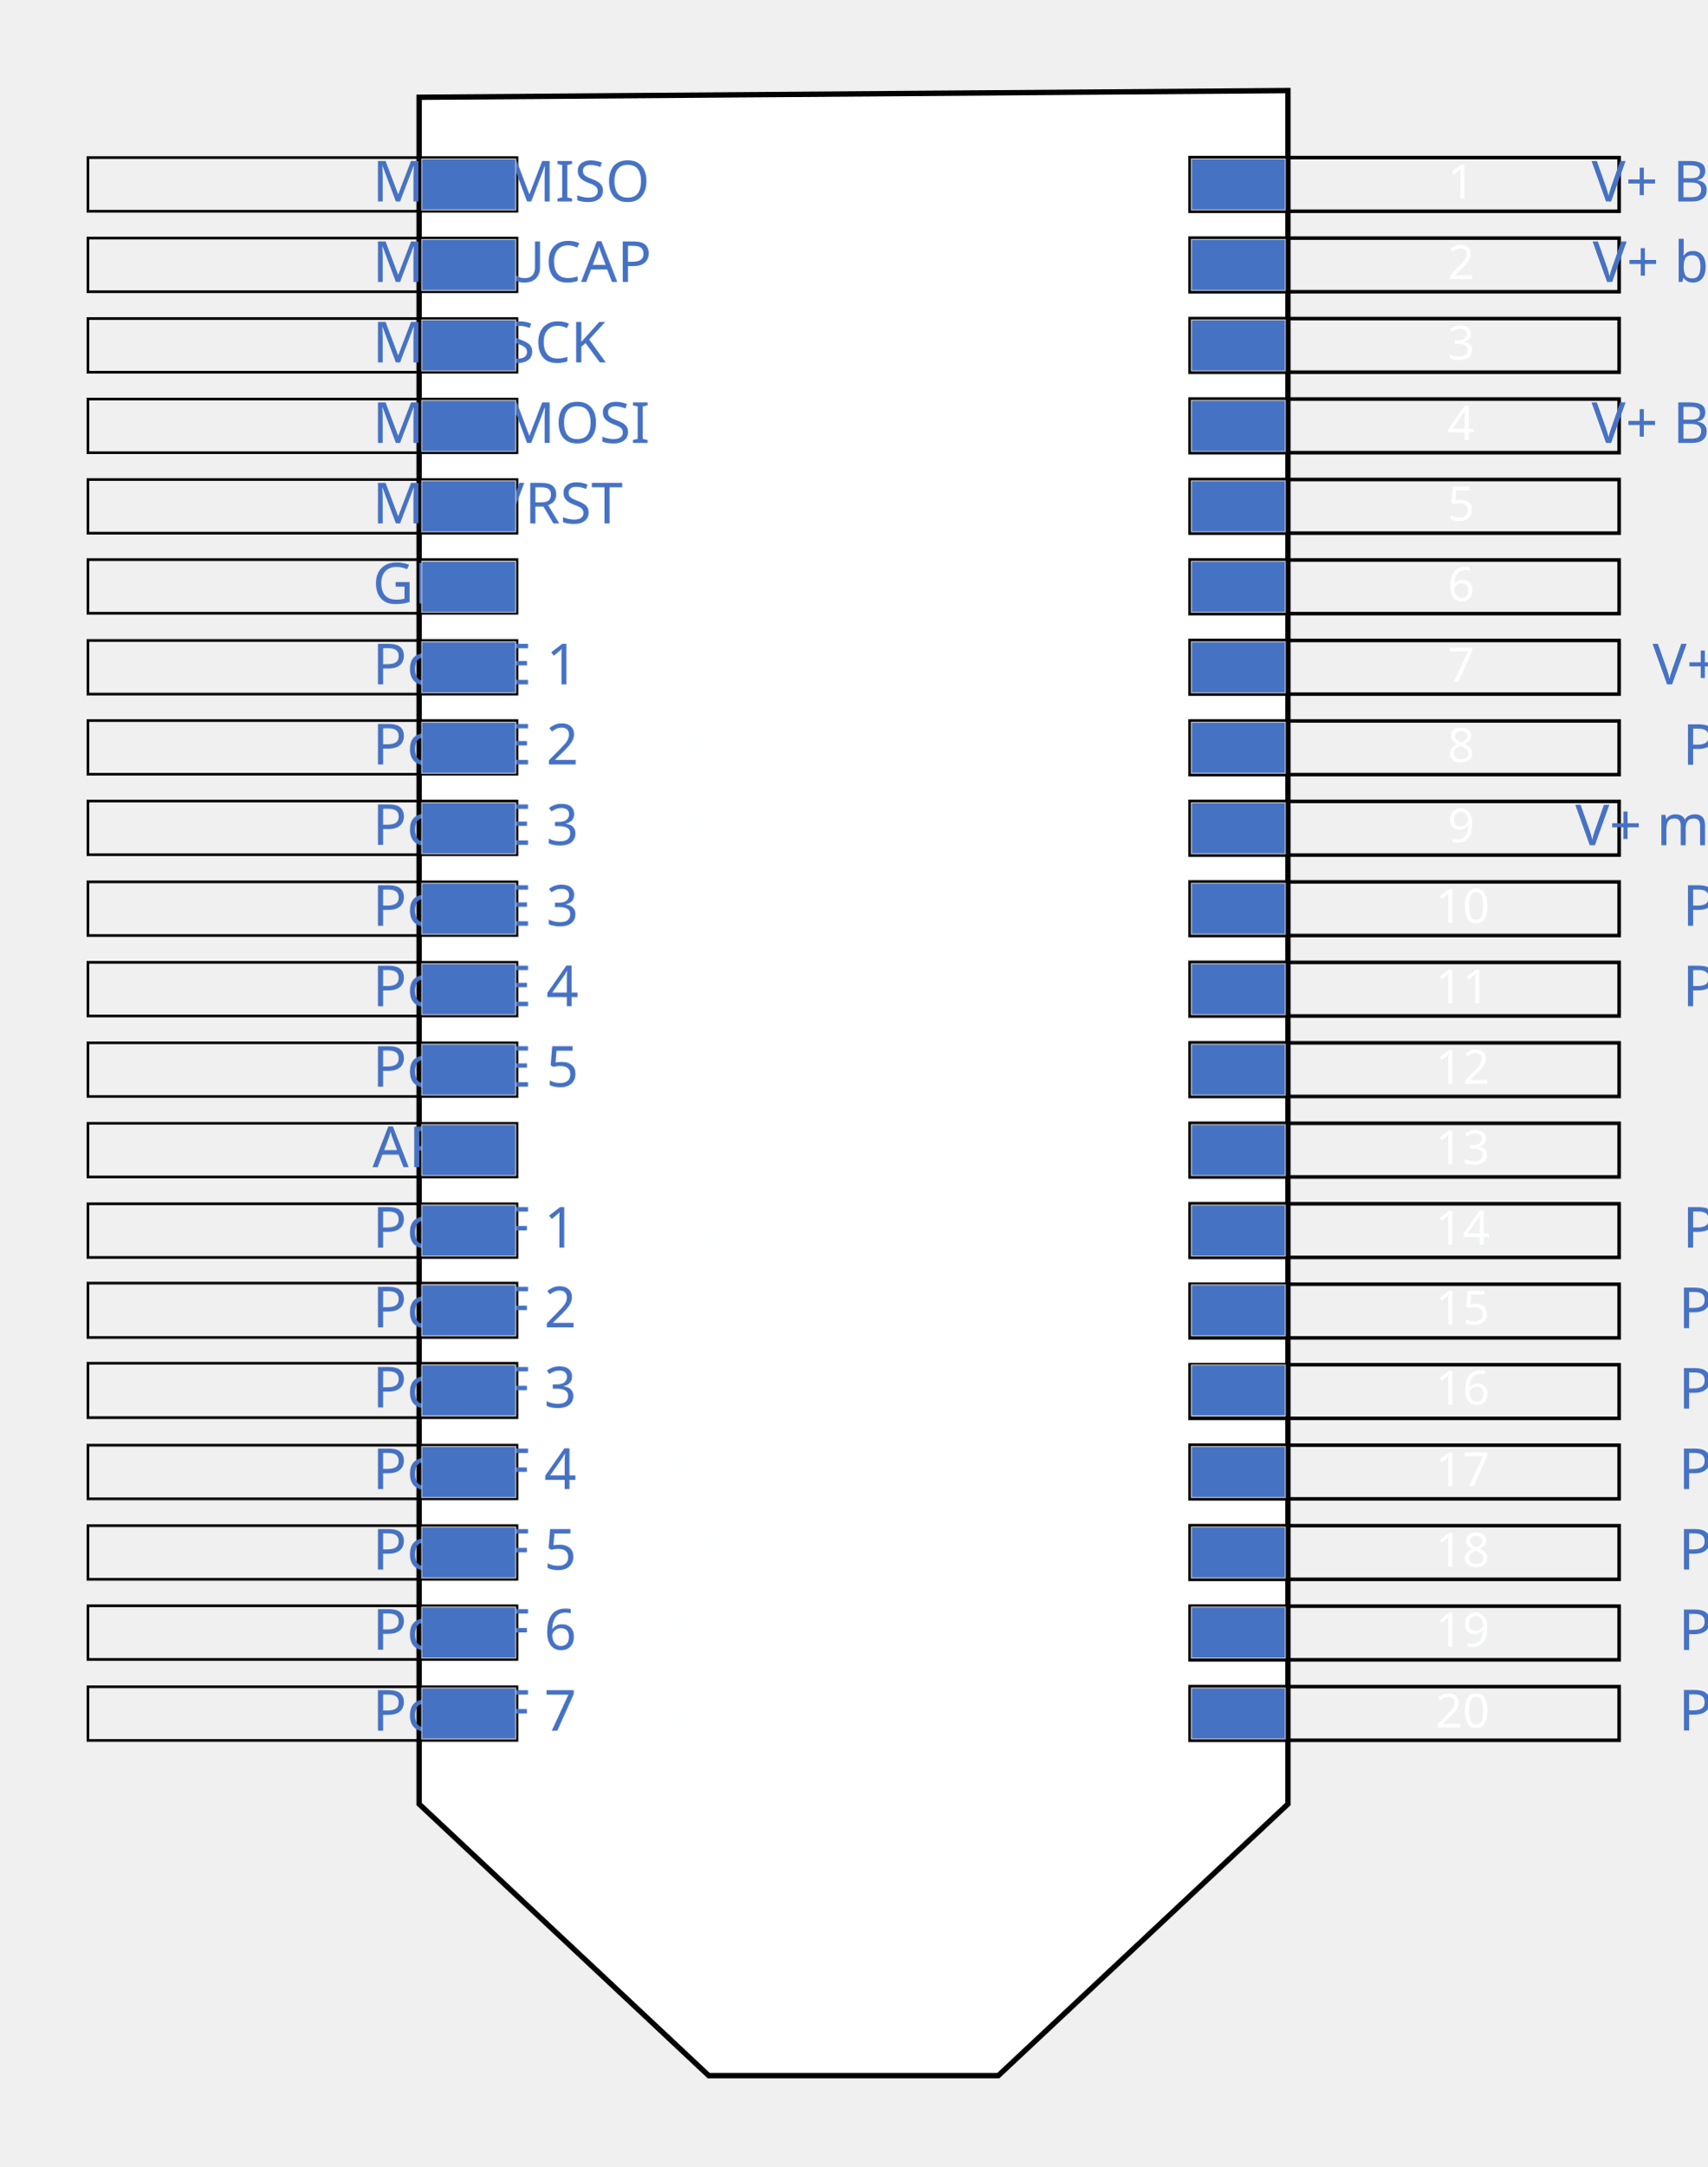
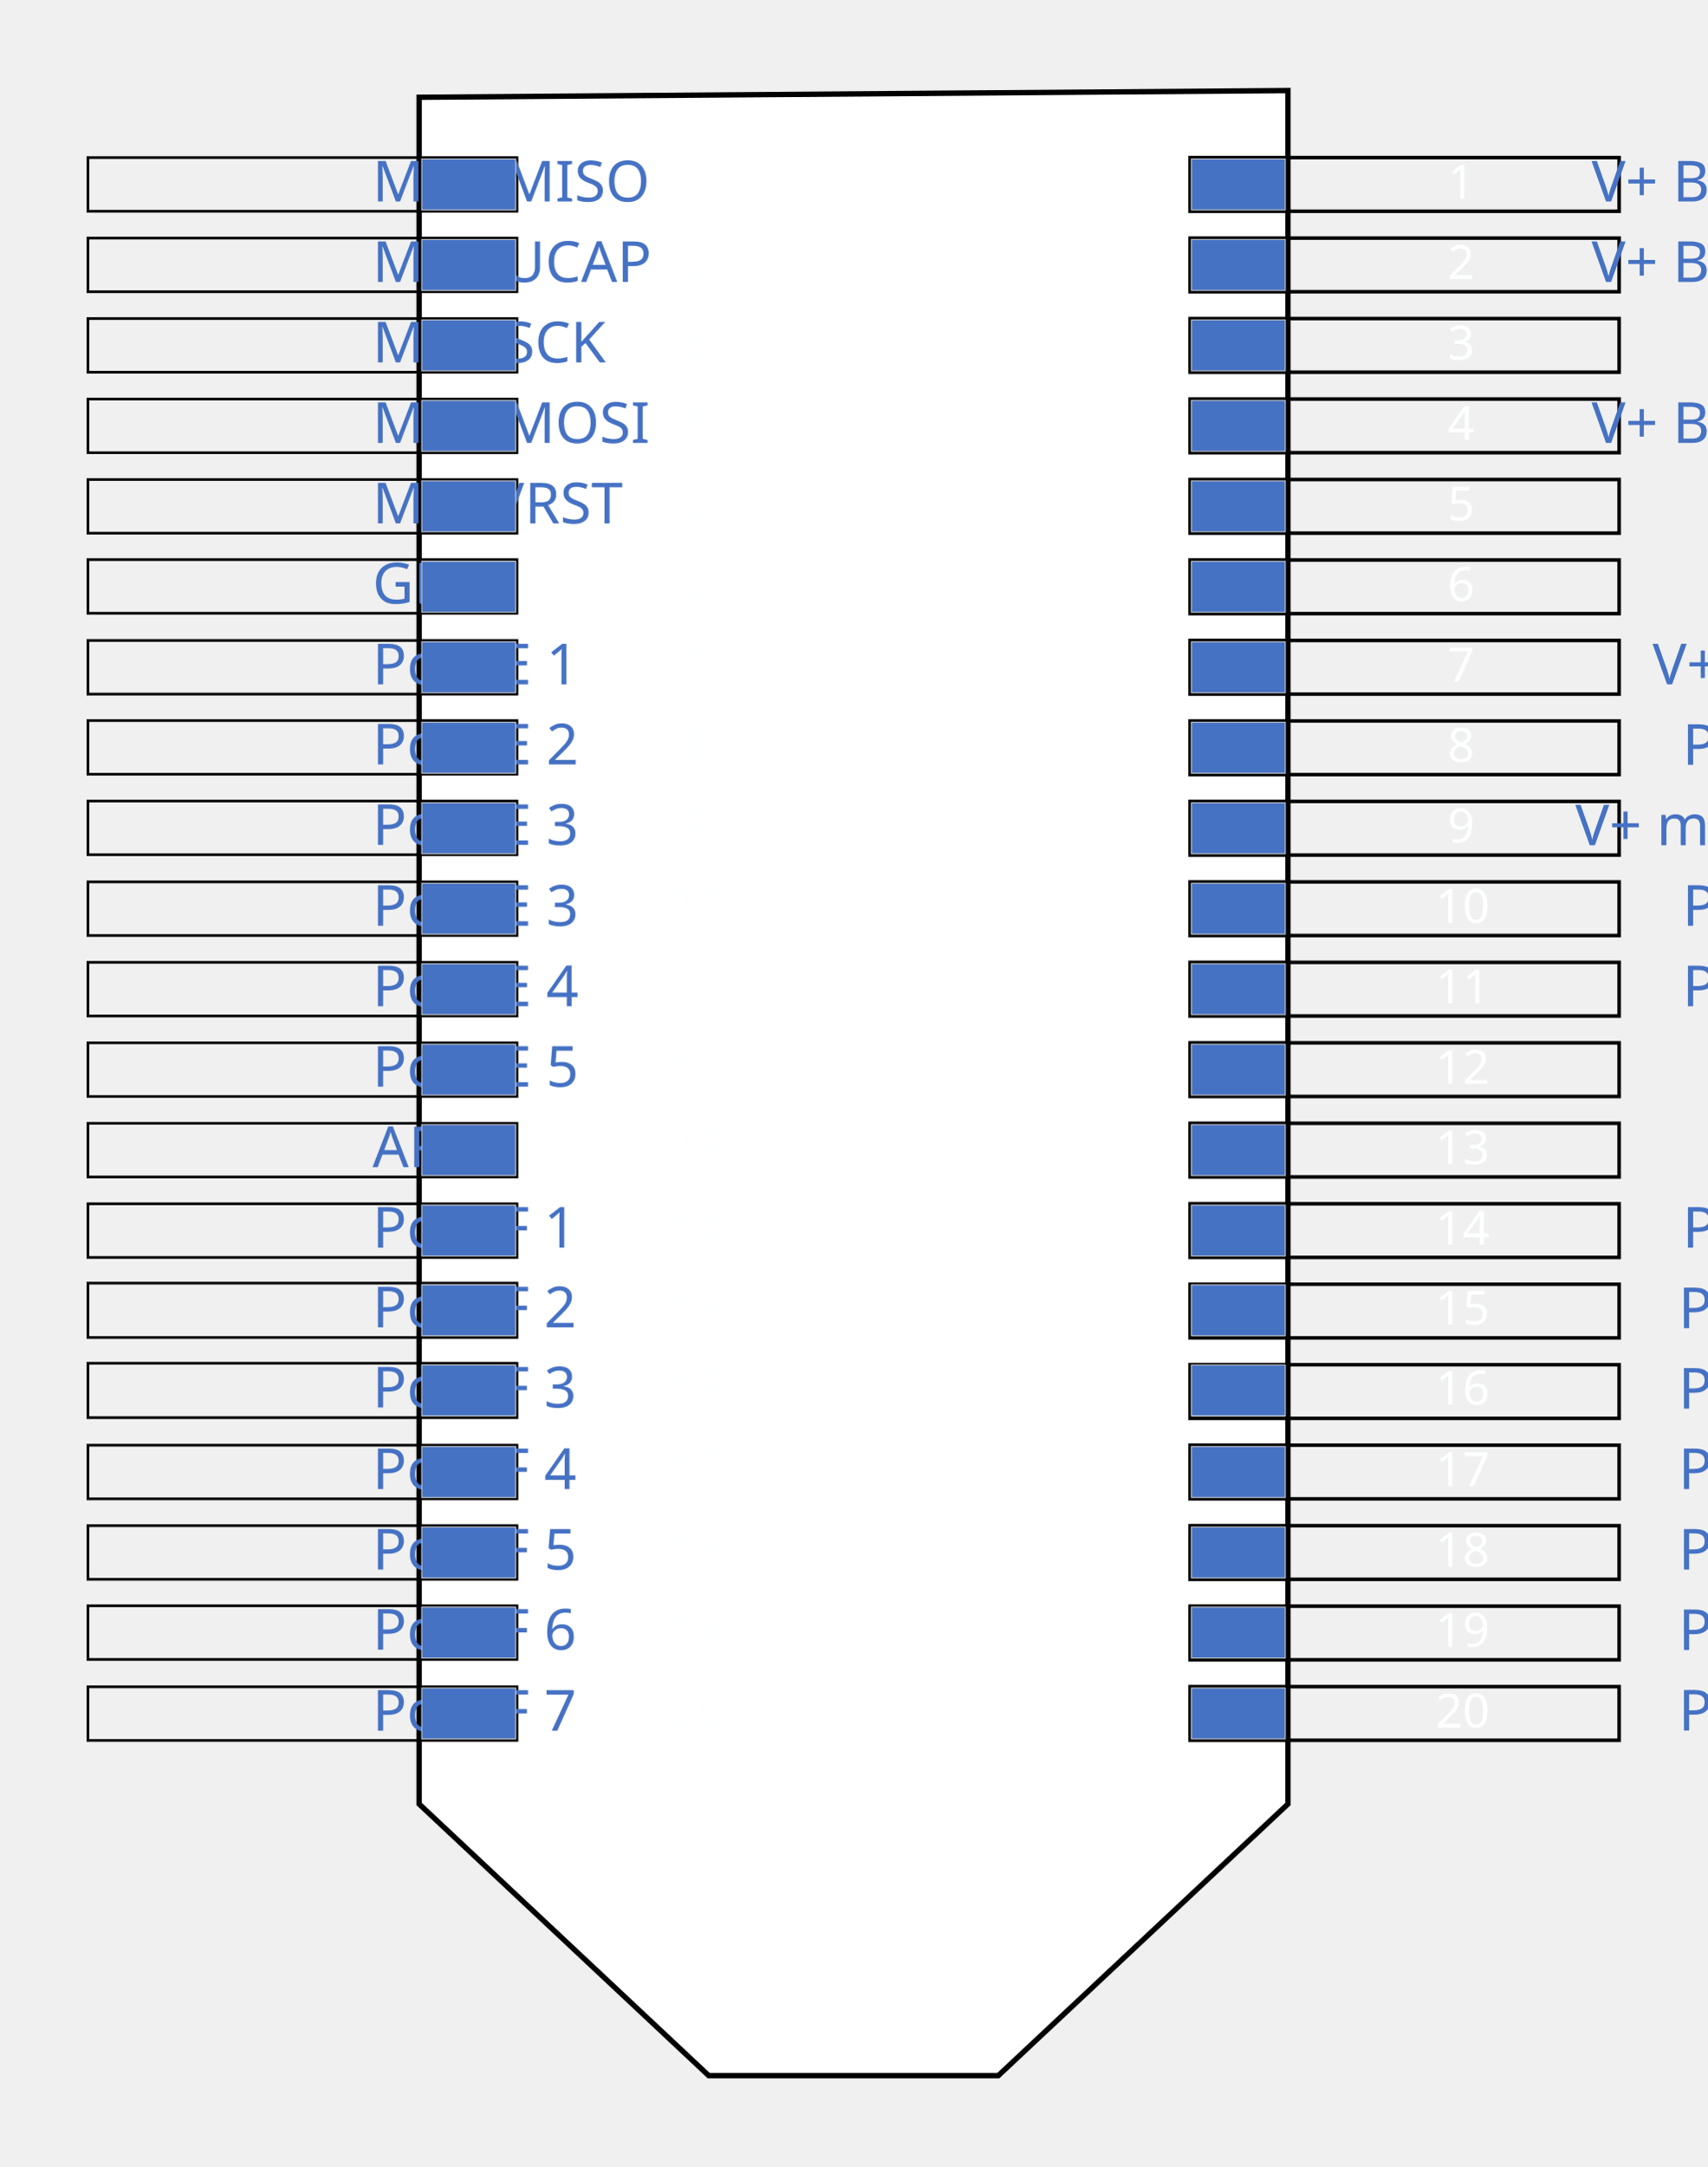
<svg xmlns="http://www.w3.org/2000/svg" xmlns:ns1="http://schemas.microsoft.com/visio/2003/SVGExtensions/" width="5.015in" height="6.358in" viewBox="0 0 361.051 457.795" xml:space="preserve" color-interpolation-filters="sRGB" class="st7">
  <ns1:documentProperties ns1:langID="1031" ns1:metric="true" ns1:viewMarkup="false">
    <ns1:userDefs>
      <ns1:ud ns1:nameU="msvSubprocessMaster" ns1:prompt="" ns1:val="VT4(Rectangle)" />
      <ns1:ud ns1:nameU="msvNoAutoConnect" ns1:val="VT0(1):26" />
    </ns1:userDefs>
  </ns1:documentProperties>
  <style type="text/css">
	
		.st1 {fill:#ffffff;stroke:#000000;stroke-width:1.134}
		.st2 {fill:none;stroke:#000000;stroke-width:0.567}
		.st3 {fill:#4672c4;font-family:Calibri;font-size:1em}
		.st4 {fill:none;stroke:#000000;stroke-width:0.75}
		.st5 {fill:#4672c4;stroke:#c7c8c8;stroke-width:0.2}
		.st6 {fill:#feffff;font-family:Calibri;font-size:0.833em}
		.st7 {fill:none;fill-rule:evenodd;font-size:12px;overflow:visible;stroke-linecap:square;stroke-miterlimit:3}
	
	</style>
  <g ns1:mID="0" ns1:index="1" ns1:groupContext="foregroundPage">
    <ns1:userDefs>
      <ns1:ud ns1:nameU="msvThemeOrder" ns1:val="VT0(0):26" />
    </ns1:userDefs>
    <ns1:pageProperties ns1:drawingScale="0.0393701" ns1:pageScale="0.0393701" ns1:drawingUnits="24" ns1:shadowOffsetX="8.50394" ns1:shadowOffsetY="-8.50394" />
    <g id="shape74-1" ns1:mID="74" ns1:groupContext="shape" transform="translate(88.5827,-19.1339)">
      <path d="M0 400.4 L61.23 457.8 L122.46 457.8 L183.7 400.4 L183.7 38.27 L0 39.69 L0 400.4 Z" class="st1" />
    </g>
    <g id="shape2-3" ns1:mID="2" ns1:groupContext="shape" transform="translate(18.5669,-89.9606)">
      <ns1:textBlock ns1:margins="rect(4,4,4,4)" ns1:tabSpace="42.5197" />
      <ns1:textRect cx="45.354" cy="452.126" width="90.71" height="11.339" />
      <rect x="0" y="446.457" width="90.709" height="11.339" class="st2" />
      <text x="4" y="455.73" class="st3" ns1:langID="1031">
        <ns1:paragraph />
        <ns1:tabList />Port F 7</text>
    </g>
    <g id="shape4-6" ns1:mID="4" ns1:groupContext="shape" transform="translate(18.5669,-107.087)">
      <ns1:textBlock ns1:margins="rect(4,4,4,4)" ns1:tabSpace="42.5197" />
      <ns1:textRect cx="45.354" cy="452.126" width="90.71" height="11.339" />
      <rect x="0" y="446.457" width="90.709" height="11.339" class="st2" />
      <text x="4" y="455.73" class="st3" ns1:langID="1031">
        <ns1:paragraph />
        <ns1:tabList />Port F 6</text>
    </g>
    <g id="shape5-9" ns1:mID="5" ns1:groupContext="shape" transform="translate(18.5669,-124.016)">
      <ns1:textBlock ns1:margins="rect(4,4,4,4)" ns1:tabSpace="42.5197" />
      <ns1:textRect cx="45.354" cy="452.126" width="90.71" height="11.339" />
      <rect x="0" y="446.457" width="90.709" height="11.339" class="st2" />
      <text x="4" y="455.73" class="st3" ns1:langID="1031">
        <ns1:paragraph />
        <ns1:tabList />Port F 5</text>
    </g>
    <g id="shape6-12" ns1:mID="6" ns1:groupContext="shape" transform="translate(18.5669,-141.024)">
      <ns1:textBlock ns1:margins="rect(4,4,4,4)" ns1:tabSpace="42.5197" />
      <ns1:textRect cx="45.354" cy="452.126" width="90.71" height="11.339" />
      <rect x="0" y="446.457" width="90.709" height="11.339" class="st2" />
      <text x="4" y="455.73" class="st3" ns1:langID="1031">
        <ns1:paragraph />
        <ns1:tabList />Port F 4</text>
    </g>
    <g id="shape7-15" ns1:mID="7" ns1:groupContext="shape" transform="translate(18.5669,-158.189)">
      <ns1:textBlock ns1:margins="rect(4,4,4,4)" ns1:tabSpace="42.5197" />
      <ns1:textRect cx="45.354" cy="452.047" width="90.71" height="11.496" />
      <rect x="0" y="446.299" width="90.709" height="11.496" class="st2" />
      <text x="4" y="455.65" class="st3" ns1:langID="1031">
        <ns1:paragraph />
        <ns1:tabList />Port F 3</text>
    </g>
    <g id="shape8-18" ns1:mID="8" ns1:groupContext="shape" transform="translate(18.5669,-175.118)">
      <ns1:textBlock ns1:margins="rect(4,4,4,4)" ns1:tabSpace="42.5197" />
      <ns1:textRect cx="45.354" cy="452.047" width="90.71" height="11.496" />
      <rect x="0" y="446.299" width="90.709" height="11.496" class="st2" />
      <text x="4" y="455.65" class="st3" ns1:langID="1031">
        <ns1:paragraph />
        <ns1:tabList />Port F 2</text>
    </g>
    <g id="shape9-21" ns1:mID="9" ns1:groupContext="shape" transform="translate(18.5669,-192.047)">
      <ns1:textBlock ns1:margins="rect(4,4,4,4)" ns1:tabSpace="42.5197" />
      <ns1:textRect cx="45.354" cy="452.126" width="90.71" height="11.339" />
      <rect x="0" y="446.457" width="90.709" height="11.339" class="st2" />
      <text x="4" y="455.73" class="st3" ns1:langID="1031">
        <ns1:paragraph />
        <ns1:tabList />Port F 1</text>
    </g>
    <g id="shape10-24" ns1:mID="10" ns1:groupContext="shape" transform="translate(18.5669,-209.055)">
      <ns1:textBlock ns1:margins="rect(4,4,4,4)" ns1:tabSpace="42.5197" />
      <ns1:textRect cx="45.354" cy="452.126" width="90.71" height="11.339" />
      <rect x="0" y="446.457" width="90.709" height="11.339" class="st2" />
      <text x="4" y="455.73" class="st3" ns1:langID="1031">
        <ns1:paragraph />
        <ns1:tabList />AREF</text>
    </g>
    <g id="shape11-27" ns1:mID="11" ns1:groupContext="shape" transform="translate(18.5669,-226.063)">
      <ns1:textBlock ns1:margins="rect(4,4,4,4)" ns1:tabSpace="42.5197" />
      <ns1:textRect cx="45.354" cy="452.126" width="90.71" height="11.339" />
      <rect x="0" y="446.457" width="90.709" height="11.339" class="st2" />
      <text x="4" y="455.73" class="st3" ns1:langID="1031">
        <ns1:paragraph />
        <ns1:tabList />Port E 5</text>
    </g>
    <g id="shape12-30" ns1:mID="12" ns1:groupContext="shape" transform="translate(18.5669,-243.071)">
      <ns1:textBlock ns1:margins="rect(4,4,4,4)" ns1:tabSpace="42.5197" />
      <ns1:textRect cx="45.354" cy="452.126" width="90.71" height="11.339" />
      <rect x="0" y="446.457" width="90.709" height="11.339" class="st2" />
      <text x="4" y="455.73" class="st3" ns1:langID="1031">
        <ns1:paragraph />
        <ns1:tabList />Port E 4</text>
    </g>
    <g id="shape13-33" ns1:mID="13" ns1:groupContext="shape" transform="translate(18.5669,-260.079)">
      <ns1:textBlock ns1:margins="rect(4,4,4,4)" ns1:tabSpace="42.5197" />
      <ns1:textRect cx="45.354" cy="452.126" width="90.71" height="11.339" />
      <rect x="0" y="446.457" width="90.709" height="11.339" class="st2" />
      <text x="4" y="455.73" class="st3" ns1:langID="1031">
        <ns1:paragraph />
        <ns1:tabList />Port E 3</text>
    </g>
    <g id="shape14-36" ns1:mID="14" ns1:groupContext="shape" transform="translate(18.5669,-277.165)">
      <ns1:textBlock ns1:margins="rect(4,4,4,4)" ns1:tabSpace="42.5197" />
      <ns1:textRect cx="45.354" cy="452.126" width="90.71" height="11.339" />
      <rect x="0" y="446.457" width="90.709" height="11.339" class="st2" />
      <text x="4" y="455.73" class="st3" ns1:langID="1031">
        <ns1:paragraph />
        <ns1:tabList />Port E 3</text>
    </g>
    <g id="shape15-39" ns1:mID="15" ns1:groupContext="shape" transform="translate(18.5669,-294.173)">
      <ns1:textBlock ns1:margins="rect(4,4,4,4)" ns1:tabSpace="42.5197" />
      <ns1:textRect cx="45.354" cy="452.126" width="90.71" height="11.339" />
      <rect x="0" y="446.457" width="90.709" height="11.339" class="st2" />
      <text x="4" y="455.73" class="st3" ns1:langID="1031">
        <ns1:paragraph />
        <ns1:tabList />Port E 2</text>
    </g>
    <g id="shape16-42" ns1:mID="16" ns1:groupContext="shape" transform="translate(18.5669,-311.102)">
      <ns1:textBlock ns1:margins="rect(4,4,4,4)" ns1:tabSpace="42.5197" />
      <ns1:textRect cx="45.354" cy="452.126" width="90.71" height="11.339" />
      <rect x="0" y="446.457" width="90.709" height="11.339" class="st2" />
      <text x="4" y="455.73" class="st3" ns1:langID="1031">
        <ns1:paragraph />
        <ns1:tabList />Port E 1</text>
    </g>
    <g id="shape17-45" ns1:mID="17" ns1:groupContext="shape" transform="translate(18.5669,-328.189)">
      <ns1:textBlock ns1:margins="rect(4,4,4,4)" ns1:tabSpace="42.5197" />
      <ns1:textRect cx="45.354" cy="452.126" width="90.71" height="11.339" />
      <rect x="0" y="446.457" width="90.709" height="11.339" class="st2" />
      <text x="4" y="455.73" class="st3" ns1:langID="1031">
        <ns1:paragraph />
        <ns1:tabList />GND</text>
    </g>
    <g id="shape18-48" ns1:mID="18" ns1:groupContext="shape" transform="translate(18.5669,-345.118)">
      <ns1:textBlock ns1:margins="rect(4,4,4,4)" ns1:tabSpace="42.5197" />
      <ns1:textRect cx="45.354" cy="452.126" width="90.71" height="11.339" />
      <rect x="0" y="446.457" width="90.709" height="11.339" class="st2" />
      <text x="4" y="455.73" class="st3" ns1:langID="1031">
        <ns1:paragraph />
        <ns1:tabList />M16 /RST</text>
    </g>
    <g id="shape19-51" ns1:mID="19" ns1:groupContext="shape" transform="translate(18.5669,-362.126)">
      <ns1:textBlock ns1:margins="rect(4,4,4,4)" ns1:tabSpace="42.5197" />
      <ns1:textRect cx="45.354" cy="452.126" width="90.71" height="11.339" />
      <rect x="0" y="446.457" width="90.709" height="11.339" class="st2" />
      <text x="4" y="455.73" class="st3" ns1:langID="1031">
        <ns1:paragraph />
        <ns1:tabList />M16 MOSI</text>
    </g>
    <g id="shape20-54" ns1:mID="20" ns1:groupContext="shape" transform="translate(18.5669,-379.134)">
      <ns1:textBlock ns1:margins="rect(4,4,4,4)" ns1:tabSpace="42.5197" />
      <ns1:textRect cx="45.354" cy="452.126" width="90.71" height="11.339" />
      <rect x="0" y="446.457" width="90.709" height="11.339" class="st2" />
      <text x="4" y="455.73" class="st3" ns1:langID="1031">
        <ns1:paragraph />
        <ns1:tabList />M16 SCK</text>
    </g>
    <g id="shape21-57" ns1:mID="21" ns1:groupContext="shape" transform="translate(18.5669,-396.142)">
      <ns1:textBlock ns1:margins="rect(4,4,4,4)" ns1:tabSpace="42.5197" />
      <ns1:textRect cx="45.354" cy="452.126" width="90.71" height="11.339" />
      <rect x="0" y="446.457" width="90.709" height="11.339" class="st2" />
      <text x="4" y="455.73" class="st3" ns1:langID="1031">
        <ns1:paragraph />
        <ns1:tabList />M16 UCAP</text>
    </g>
    <g id="shape22-60" ns1:mID="22" ns1:groupContext="shape" transform="translate(18.5669,-413.15)">
      <ns1:textBlock ns1:margins="rect(4,4,4,4)" ns1:tabSpace="42.5197" />
      <ns1:textRect cx="45.354" cy="452.126" width="90.71" height="11.339" />
      <rect x="0" y="446.457" width="90.709" height="11.339" class="st2" />
      <text x="4" y="455.73" class="st3" ns1:langID="1031">
        <ns1:paragraph />
        <ns1:tabList />M16 MISO  </text>
    </g>
    <g id="shape43-63" ns1:mID="43" ns1:groupContext="shape" transform="translate(251.593,-90)">
      <ns1:textBlock ns1:margins="rect(4,4,4,4)" ns1:tabSpace="42.5197" />
      <ns1:textRect cx="45.354" cy="452.126" width="90.71" height="11.339" />
      <rect x="0" y="446.457" width="90.709" height="11.339" class="st4" />
      <text x="47.09" y="455.73" class="st3" ns1:langID="1031">
        <ns1:paragraph ns1:horizAlign="2" />
        <ns1:tabList />Port D 0</text>
    </g>
    <g id="shape44-66" ns1:mID="44" ns1:groupContext="shape" transform="translate(251.593,-107.008)">
      <ns1:textBlock ns1:margins="rect(4,4,4,4)" ns1:tabSpace="42.5197" />
      <ns1:textRect cx="45.354" cy="452.126" width="90.71" height="11.339" />
      <rect x="0" y="446.457" width="90.709" height="11.339" class="st4" />
      <text x="47.09" y="455.73" class="st3" ns1:langID="1031">
        <ns1:paragraph ns1:horizAlign="2" />
        <ns1:tabList />Port D 1</text>
    </g>
    <g id="shape45-69" ns1:mID="45" ns1:groupContext="shape" transform="translate(251.593,-124.016)">
      <ns1:textBlock ns1:margins="rect(4,4,4,4)" ns1:tabSpace="42.5197" />
      <ns1:textRect cx="45.354" cy="452.126" width="90.71" height="11.339" />
      <rect x="0" y="446.457" width="90.709" height="11.339" class="st4" />
      <text x="47.09" y="455.73" class="st3" ns1:langID="1031">
        <ns1:paragraph ns1:horizAlign="2" />
        <ns1:tabList />Port D 2</text>
    </g>
    <g id="shape46-72" ns1:mID="46" ns1:groupContext="shape" transform="translate(251.593,-141.024)">
      <ns1:textBlock ns1:margins="rect(4,4,4,4)" ns1:tabSpace="42.5197" />
      <ns1:textRect cx="45.354" cy="452.126" width="90.71" height="11.339" />
      <rect x="0" y="446.457" width="90.709" height="11.339" class="st4" />
      <text x="47.09" y="455.73" class="st3" ns1:langID="1031">
        <ns1:paragraph ns1:horizAlign="2" />
        <ns1:tabList />Port D 3</text>
    </g>
    <g id="shape47-75" ns1:mID="47" ns1:groupContext="shape" transform="translate(251.593,-158.031)">
      <ns1:textBlock ns1:margins="rect(4,4,4,4)" ns1:tabSpace="42.5197" />
      <ns1:textRect cx="45.354" cy="452.126" width="90.71" height="11.339" />
      <rect x="0" y="446.457" width="90.709" height="11.339" class="st4" />
      <text x="47.09" y="455.73" class="st3" ns1:langID="1031">
        <ns1:paragraph ns1:horizAlign="2" />
        <ns1:tabList />Port D 4</text>
    </g>
    <g id="shape48-78" ns1:mID="48" ns1:groupContext="shape" transform="translate(251.593,-175.039)">
      <ns1:textBlock ns1:margins="rect(4,4,4,4)" ns1:tabSpace="42.5197" />
      <ns1:textRect cx="45.354" cy="452.126" width="90.71" height="11.339" />
      <rect x="0" y="446.457" width="90.709" height="11.339" class="st4" />
      <text x="47.09" y="455.73" class="st3" ns1:langID="1031">
        <ns1:paragraph ns1:horizAlign="2" />
        <ns1:tabList />Port D 5</text>
    </g>
    <g id="shape49-81" ns1:mID="49" ns1:groupContext="shape" transform="translate(251.593,-192.047)">
      <ns1:textBlock ns1:margins="rect(4,4,4,4)" ns1:tabSpace="42.5197" />
      <ns1:textRect cx="45.354" cy="452.126" width="90.71" height="11.339" />
      <rect x="0" y="446.457" width="90.709" height="11.339" class="st4" />
      <text x="47.94" y="455.73" class="st3" ns1:langID="1031">
        <ns1:paragraph ns1:horizAlign="2" />
        <ns1:tabList />Port B 0</text>
    </g>
    <g id="shape50-84" ns1:mID="50" ns1:groupContext="shape" transform="translate(251.593,-209.055)">
      <ns1:textBlock ns1:margins="rect(4,4,4,4)" ns1:tabSpace="42.5197" />
      <ns1:textRect cx="45.354" cy="452.126" width="90.71" height="11.339" />
      <rect x="0" y="446.457" width="90.709" height="11.339" class="st4" />
      <text x="64.01" y="455.73" class="st3" ns1:langID="1031">
        <ns1:paragraph ns1:horizAlign="2" />
        <ns1:tabList />GND</text>
    </g>
    <g id="shape51-87" ns1:mID="51" ns1:groupContext="shape" transform="translate(251.593,-226.063)">
      <ns1:textBlock ns1:margins="rect(4,4,4,4)" ns1:tabSpace="42.5197" />
      <ns1:textRect cx="45.354" cy="452.126" width="90.71" height="11.339" />
      <rect x="0" y="446.457" width="90.709" height="11.339" class="st4" />
      <text x="64.2" y="455.73" class="st3" ns1:langID="1031">
        <ns1:paragraph ns1:horizAlign="2" />
        <ns1:tabList />/RST</text>
    </g>
    <g id="shape52-90" ns1:mID="52" ns1:groupContext="shape" transform="translate(251.593,-243.071)">
      <ns1:textBlock ns1:margins="rect(4,4,4,4)" ns1:tabSpace="42.5197" />
      <ns1:textRect cx="45.354" cy="452.126" width="90.71" height="11.339" />
      <rect x="0" y="446.457" width="90.709" height="11.339" class="st4" />
      <text x="47.94" y="455.73" class="st3" ns1:langID="1031">
        <ns1:paragraph ns1:horizAlign="2" />
        <ns1:tabList />Port B 2</text>
    </g>
    <g id="shape53-93" ns1:mID="53" ns1:groupContext="shape" transform="translate(251.593,-260.079)">
      <ns1:textBlock ns1:margins="rect(4,4,4,4)" ns1:tabSpace="42.5197" />
      <ns1:textRect cx="45.354" cy="452.126" width="90.71" height="11.339" />
      <rect x="0" y="446.457" width="90.709" height="11.339" class="st4" />
      <text x="47.94" y="455.73" class="st3" ns1:langID="1031">
        <ns1:paragraph ns1:horizAlign="2" />
        <ns1:tabList />Port B 1</text>
    </g>
    <g id="shape54-96" ns1:mID="54" ns1:groupContext="shape" transform="translate(251.593,-277.087)">
      <ns1:textBlock ns1:margins="rect(4,4,4,4)" ns1:tabSpace="42.5197" />
      <ns1:textRect cx="45.354" cy="452.126" width="90.71" height="11.339" />
      <rect x="0" y="446.457" width="90.709" height="11.339" class="st4" />
      <text x="25.27" y="455.73" class="st3" ns1:langID="1031">
        <ns1:paragraph ns1:horizAlign="2" />
        <ns1:tabList />V+ m256rfr2</text>
    </g>
    <g id="shape55-99" ns1:mID="55" ns1:groupContext="shape" transform="translate(251.593,-294.094)">
      <ns1:textBlock ns1:margins="rect(4,4,4,4)" ns1:tabSpace="42.5197" />
      <ns1:textRect cx="45.354" cy="452.126" width="90.71" height="11.339" />
      <rect x="0" y="446.457" width="90.709" height="11.339" class="st4" />
      <text x="47.94" y="455.73" class="st3" ns1:langID="1031">
        <ns1:paragraph ns1:horizAlign="2" />
        <ns1:tabList />Port B 3</text>
    </g>
    <g id="shape56-102" ns1:mID="56" ns1:groupContext="shape" transform="translate(251.593,-311.102)">
      <ns1:textBlock ns1:margins="rect(4,4,4,4)" ns1:tabSpace="42.5197" />
      <ns1:textRect cx="45.354" cy="452.126" width="90.71" height="11.339" />
      <rect x="0" y="446.457" width="90.709" height="11.339" class="st4" />
      <text x="41.61" y="455.73" class="st3" ns1:langID="1031">
        <ns1:paragraph ns1:horizAlign="2" />
        <ns1:tabList />V+ Shield  </text>
    </g>
    <g id="shape57-105" ns1:mID="57" ns1:groupContext="shape" transform="translate(251.593,-328.11)">
      <ns1:textBlock ns1:margins="rect(4,4,4,4)" ns1:tabSpace="42.5197" />
      <ns1:textRect cx="45.354" cy="452.126" width="90.71" height="11.339" />
      <rect x="0" y="446.457" width="90.709" height="11.339" class="st4" />
      <text x="64.01" y="455.73" class="st3" ns1:langID="1031">
        <ns1:paragraph ns1:horizAlign="2" />
        <ns1:tabList />GND</text>
    </g>
    <g id="shape58-108" ns1:mID="58" ns1:groupContext="shape" transform="translate(251.593,-345.118)">
      <ns1:textBlock ns1:margins="rect(4,4,4,4)" ns1:tabSpace="42.5197" />
      <ns1:textRect cx="45.354" cy="452.126" width="90.71" height="11.339" />
      <rect x="0" y="446.457" width="90.709" height="11.339" class="st4" />
      <text x="64.01" y="455.73" class="st3" ns1:langID="1031">
        <ns1:paragraph ns1:horizAlign="2" />
        <ns1:tabList />GND</text>
    </g>
    <g id="shape59-111" ns1:mID="59" ns1:groupContext="shape" transform="translate(251.593,-362.126)">
      <ns1:textBlock ns1:margins="rect(4,4,4,4)" ns1:tabSpace="42.5197" />
      <ns1:textRect cx="45.354" cy="452.126" width="90.71" height="11.339" />
      <rect x="0" y="446.457" width="90.709" height="11.339" class="st4" />
      <text x="28.71" y="455.73" class="st3" ns1:langID="1031">
        <ns1:paragraph ns1:horizAlign="2" />
        <ns1:tabList />V+ Bat-Chrg</text>
    </g>
    <g id="shape60-114" ns1:mID="60" ns1:groupContext="shape" transform="translate(251.593,-379.134)">
      <ns1:textBlock ns1:margins="rect(4,4,4,4)" ns1:tabSpace="42.5197" />
      <ns1:textRect cx="45.354" cy="452.126" width="90.71" height="11.339" />
      <rect x="0" y="446.457" width="90.709" height="11.339" class="st4" />
      <text x="64.01" y="455.73" class="st3" ns1:langID="1031">
        <ns1:paragraph ns1:horizAlign="2" />
        <ns1:tabList />GND</text>
    </g>
    <g id="shape61-117" ns1:mID="61" ns1:groupContext="shape" transform="translate(251.593,-396.142)">
      <ns1:textBlock ns1:margins="rect(4,4,4,4)" ns1:tabSpace="42.5197" />
      <ns1:textRect cx="45.354" cy="452.126" width="90.71" height="11.339" />
      <rect x="0" y="446.457" width="90.709" height="11.339" class="st4" />
-       <text x="28.93" y="455.73" class="st3" ns1:langID="1031">
-         <ns1:paragraph ns1:horizAlign="2" />
-         <ns1:tabList />V+ bat-Chrg</text>
+       <text x="28.71" y="455.73" class="st3" ns1:langID="1031">
+         <ns1:paragraph ns1:horizAlign="2" />
+         <ns1:tabList />V+ Bat-Chrg</text>
    </g>
    <g id="shape62-120" ns1:mID="62" ns1:groupContext="shape" transform="translate(251.593,-413.15)">
      <ns1:textBlock ns1:margins="rect(4,4,4,4)" ns1:tabSpace="42.5197" />
      <ns1:textRect cx="45.354" cy="452.126" width="90.71" height="11.339" />
      <rect x="0" y="446.457" width="90.709" height="11.339" class="st4" />
      <text x="28.71" y="455.73" class="st3" ns1:langID="1031">
        <ns1:paragraph ns1:horizAlign="2" />
        <ns1:tabList />V+ Bat-Chrg</text>
    </g>
    <g id="shape101-123" ns1:mID="101" ns1:groupContext="shape" transform="translate(89.1496,-413.433)">
      <ns1:textBlock ns1:margins="rect(4,4,4,4)" ns1:tabSpace="42.5197" />
      <ns1:textRect cx="9.921" cy="452.409" width="19.85" height="10.772" />
      <rect x="0" y="447.024" width="19.843" height="10.772" class="st5" />
      <text x="7.39" y="455.41" class="st6" ns1:langID="1031">
        <ns1:paragraph ns1:horizAlign="1" />
        <ns1:tabList />1</text>
    </g>
    <g id="shape102-126" ns1:mID="102" ns1:groupContext="shape" transform="translate(89.1496,-396.425)">
      <ns1:textBlock ns1:margins="rect(4,4,4,4)" ns1:tabSpace="42.5197" />
      <ns1:textRect cx="9.921" cy="452.409" width="19.85" height="10.772" />
      <rect x="0" y="447.024" width="19.843" height="10.772" class="st5" />
      <text x="7.39" y="455.41" class="st6" ns1:langID="1031">
        <ns1:paragraph ns1:horizAlign="1" />
        <ns1:tabList />2</text>
    </g>
    <g id="shape104-129" ns1:mID="104" ns1:groupContext="shape" transform="translate(89.1496,-379.417)">
      <ns1:textBlock ns1:margins="rect(4,4,4,4)" ns1:tabSpace="42.5197" />
      <ns1:textRect cx="9.921" cy="452.409" width="19.85" height="10.772" />
      <rect x="0" y="447.024" width="19.843" height="10.772" class="st5" />
      <text x="7.39" y="455.41" class="st6" ns1:langID="1031">
        <ns1:paragraph ns1:horizAlign="1" />
        <ns1:tabList />3</text>
    </g>
    <g id="shape105-132" ns1:mID="105" ns1:groupContext="shape" transform="translate(89.1496,-362.409)">
      <ns1:textBlock ns1:margins="rect(4,4,4,4)" ns1:tabSpace="42.5197" />
      <ns1:textRect cx="9.921" cy="452.409" width="19.85" height="10.772" />
      <rect x="0" y="447.024" width="19.843" height="10.772" class="st5" />
      <text x="7.39" y="455.41" class="st6" ns1:langID="1031">
        <ns1:paragraph ns1:horizAlign="1" />
        <ns1:tabList />4</text>
    </g>
    <g id="shape106-135" ns1:mID="106" ns1:groupContext="shape" transform="translate(89.1496,-345.402)">
      <ns1:textBlock ns1:margins="rect(4,4,4,4)" ns1:tabSpace="42.5197" />
      <ns1:textRect cx="9.921" cy="452.409" width="19.85" height="10.772" />
      <rect x="0" y="447.024" width="19.843" height="10.772" class="st5" />
      <text x="7.39" y="455.41" class="st6" ns1:langID="1031">
        <ns1:paragraph ns1:horizAlign="1" />
        <ns1:tabList />5</text>
    </g>
    <g id="shape107-138" ns1:mID="107" ns1:groupContext="shape" transform="translate(89.1496,-328.394)">
      <ns1:textBlock ns1:margins="rect(4,4,4,4)" ns1:tabSpace="42.5197" />
      <ns1:textRect cx="9.921" cy="452.409" width="19.85" height="10.772" />
      <rect x="0" y="447.024" width="19.843" height="10.772" class="st5" />
      <text x="7.39" y="455.41" class="st6" ns1:langID="1031">
        <ns1:paragraph ns1:horizAlign="1" />
        <ns1:tabList />6</text>
    </g>
    <g id="shape108-141" ns1:mID="108" ns1:groupContext="shape" transform="translate(89.1496,-311.386)">
      <ns1:textBlock ns1:margins="rect(4,4,4,4)" ns1:tabSpace="42.5197" />
      <ns1:textRect cx="9.921" cy="452.409" width="19.85" height="10.772" />
      <rect x="0" y="447.024" width="19.843" height="10.772" class="st5" />
      <text x="7.39" y="455.41" class="st6" ns1:langID="1031">
        <ns1:paragraph ns1:horizAlign="1" />
        <ns1:tabList />7</text>
    </g>
    <g id="shape109-144" ns1:mID="109" ns1:groupContext="shape" transform="translate(89.1496,-294.378)">
      <ns1:textBlock ns1:margins="rect(4,4,4,4)" ns1:tabSpace="42.5197" />
      <ns1:textRect cx="9.921" cy="452.409" width="19.85" height="10.772" />
      <rect x="0" y="447.024" width="19.843" height="10.772" class="st5" />
      <text x="7.39" y="455.41" class="st6" ns1:langID="1031">
        <ns1:paragraph ns1:horizAlign="1" />
        <ns1:tabList />8</text>
    </g>
    <g id="shape110-147" ns1:mID="110" ns1:groupContext="shape" transform="translate(89.1496,-277.37)">
      <ns1:textBlock ns1:margins="rect(4,4,4,4)" ns1:tabSpace="42.5197" />
      <ns1:textRect cx="9.921" cy="452.409" width="19.85" height="10.772" />
      <rect x="0" y="447.024" width="19.843" height="10.772" class="st5" />
      <text x="7.39" y="455.41" class="st6" ns1:langID="1031">
        <ns1:paragraph ns1:horizAlign="1" />
        <ns1:tabList />9</text>
    </g>
    <g id="shape112-150" ns1:mID="112" ns1:groupContext="shape" transform="translate(89.1496,-260.362)">
      <ns1:textBlock ns1:margins="rect(4,4,4,4)" ns1:tabSpace="42.5197" />
      <ns1:textRect cx="9.921" cy="452.409" width="19.85" height="10.772" />
      <rect x="0" y="447.024" width="19.843" height="10.772" class="st5" />
      <text x="4.85" y="455.41" class="st6" ns1:langID="1031">
        <ns1:paragraph ns1:horizAlign="1" />
        <ns1:tabList />10</text>
    </g>
    <g id="shape114-153" ns1:mID="114" ns1:groupContext="shape" transform="translate(89.1496,-243.354)">
      <ns1:textBlock ns1:margins="rect(4,4,4,4)" ns1:tabSpace="42.5197" />
      <ns1:textRect cx="9.921" cy="452.409" width="19.85" height="10.772" />
      <rect x="0" y="447.024" width="19.843" height="10.772" class="st5" />
      <text x="4.85" y="455.41" class="st6" ns1:langID="1031">
        <ns1:paragraph ns1:horizAlign="1" />
        <ns1:tabList />11</text>
    </g>
    <g id="shape115-156" ns1:mID="115" ns1:groupContext="shape" transform="translate(89.1496,-226.346)">
      <ns1:textBlock ns1:margins="rect(4,4,4,4)" ns1:tabSpace="42.5197" />
      <ns1:textRect cx="9.921" cy="452.409" width="19.85" height="10.772" />
      <rect x="0" y="447.024" width="19.843" height="10.772" class="st5" />
      <text x="4.85" y="455.41" class="st6" ns1:langID="1031">
        <ns1:paragraph ns1:horizAlign="1" />
        <ns1:tabList />12</text>
    </g>
    <g id="shape116-159" ns1:mID="116" ns1:groupContext="shape" transform="translate(89.1496,-209.339)">
      <ns1:textBlock ns1:margins="rect(4,4,4,4)" ns1:tabSpace="42.5197" />
      <ns1:textRect cx="9.921" cy="452.409" width="19.85" height="10.772" />
      <rect x="0" y="447.024" width="19.843" height="10.772" class="st5" />
      <text x="4.85" y="455.41" class="st6" ns1:langID="1031">
        <ns1:paragraph ns1:horizAlign="1" />
        <ns1:tabList />13</text>
    </g>
    <g id="shape117-162" ns1:mID="117" ns1:groupContext="shape" transform="translate(89.1496,-192.331)">
      <ns1:textBlock ns1:margins="rect(4,4,4,4)" ns1:tabSpace="42.5197" />
      <ns1:textRect cx="9.921" cy="452.409" width="19.85" height="10.772" />
      <rect x="0" y="447.024" width="19.843" height="10.772" class="st5" />
      <text x="4.85" y="455.41" class="st6" ns1:langID="1031">
        <ns1:paragraph ns1:horizAlign="1" />
        <ns1:tabList />14</text>
    </g>
    <g id="shape118-165" ns1:mID="118" ns1:groupContext="shape" transform="translate(89.1496,-175.48)">
      <ns1:textBlock ns1:margins="rect(4,4,4,4)" ns1:tabSpace="42.5197" />
      <ns1:textRect cx="9.921" cy="452.409" width="19.85" height="10.772" />
      <rect x="0" y="447.024" width="19.843" height="10.772" class="st5" />
      <text x="4.85" y="455.41" class="st6" ns1:langID="1031">
        <ns1:paragraph ns1:horizAlign="1" />
        <ns1:tabList />15</text>
    </g>
    <g id="shape119-168" ns1:mID="119" ns1:groupContext="shape" transform="translate(89.1496,-158.551)">
      <ns1:textBlock ns1:margins="rect(4,4,4,4)" ns1:tabSpace="42.5197" />
      <ns1:textRect cx="9.921" cy="452.409" width="19.85" height="10.772" />
      <rect x="0" y="447.024" width="19.843" height="10.772" class="st5" />
      <text x="4.85" y="455.41" class="st6" ns1:langID="1031">
        <ns1:paragraph ns1:horizAlign="1" />
        <ns1:tabList />16</text>
    </g>
    <g id="shape120-171" ns1:mID="120" ns1:groupContext="shape" transform="translate(89.1496,-141.307)">
      <ns1:textBlock ns1:margins="rect(4,4,4,4)" ns1:tabSpace="42.5197" />
      <ns1:textRect cx="9.921" cy="452.409" width="19.85" height="10.772" />
      <rect x="0" y="447.024" width="19.843" height="10.772" class="st5" />
      <text x="4.85" y="455.41" class="st6" ns1:langID="1031">
        <ns1:paragraph ns1:horizAlign="1" />
        <ns1:tabList />17</text>
    </g>
    <g id="shape121-174" ns1:mID="121" ns1:groupContext="shape" transform="translate(89.1496,-124.299)">
      <ns1:textBlock ns1:margins="rect(4,4,4,4)" ns1:tabSpace="42.5197" />
      <ns1:textRect cx="9.921" cy="452.409" width="19.85" height="10.772" />
      <rect x="0" y="447.024" width="19.843" height="10.772" class="st5" />
      <text x="4.85" y="455.41" class="st6" ns1:langID="1031">
        <ns1:paragraph ns1:horizAlign="1" />
        <ns1:tabList />18</text>
    </g>
    <g id="shape122-177" ns1:mID="122" ns1:groupContext="shape" transform="translate(89.1496,-107.37)">
      <ns1:textBlock ns1:margins="rect(4,4,4,4)" ns1:tabSpace="42.5197" />
      <ns1:textRect cx="9.921" cy="452.409" width="19.85" height="10.772" />
      <rect x="0" y="447.024" width="19.843" height="10.772" class="st5" />
      <text x="4.85" y="455.41" class="st6" ns1:langID="1031">
        <ns1:paragraph ns1:horizAlign="1" />
        <ns1:tabList />19</text>
    </g>
    <g id="shape123-180" ns1:mID="123" ns1:groupContext="shape" transform="translate(89.1496,-90.2835)">
      <ns1:textBlock ns1:margins="rect(4,4,4,4)" ns1:tabSpace="42.5197" />
      <ns1:textRect cx="9.921" cy="452.409" width="19.85" height="10.772" />
      <rect x="0" y="447.024" width="19.843" height="10.772" class="st5" />
      <text x="4.85" y="455.41" class="st6" ns1:langID="1031">
        <ns1:paragraph ns1:horizAlign="1" />
        <ns1:tabList />20</text>
    </g>
    <g id="shape145-183" ns1:mID="145" ns1:groupContext="shape" transform="translate(251.876,-413.433)">
      <ns1:textBlock ns1:margins="rect(4,4,4,4)" ns1:tabSpace="42.5197" />
      <ns1:textRect cx="9.921" cy="452.409" width="19.85" height="10.772" />
      <rect x="0" y="447.024" width="19.843" height="10.772" class="st5" />
      <text x="7.39" y="455.41" class="st6" ns1:langID="1031">
        <ns1:paragraph ns1:horizAlign="1" />
        <ns1:tabList />1</text>
    </g>
    <g id="shape146-186" ns1:mID="146" ns1:groupContext="shape" transform="translate(251.876,-396.425)">
      <ns1:textBlock ns1:margins="rect(4,4,4,4)" ns1:tabSpace="42.5197" />
      <ns1:textRect cx="9.921" cy="452.409" width="19.85" height="10.772" />
      <rect x="0" y="447.024" width="19.843" height="10.772" class="st5" />
      <text x="7.39" y="455.41" class="st6" ns1:langID="1031">
        <ns1:paragraph ns1:horizAlign="1" />
        <ns1:tabList />2</text>
    </g>
    <g id="shape147-189" ns1:mID="147" ns1:groupContext="shape" transform="translate(251.876,-379.417)">
      <ns1:textBlock ns1:margins="rect(4,4,4,4)" ns1:tabSpace="42.5197" />
      <ns1:textRect cx="9.921" cy="452.409" width="19.85" height="10.772" />
      <rect x="0" y="447.024" width="19.843" height="10.772" class="st5" />
      <text x="7.39" y="455.41" class="st6" ns1:langID="1031">
        <ns1:paragraph ns1:horizAlign="1" />
        <ns1:tabList />3</text>
    </g>
    <g id="shape148-192" ns1:mID="148" ns1:groupContext="shape" transform="translate(251.876,-362.409)">
      <ns1:textBlock ns1:margins="rect(4,4,4,4)" ns1:tabSpace="42.5197" />
      <ns1:textRect cx="9.921" cy="452.409" width="19.85" height="10.772" />
      <rect x="0" y="447.024" width="19.843" height="10.772" class="st5" />
      <text x="7.39" y="455.41" class="st6" ns1:langID="1031">
        <ns1:paragraph ns1:horizAlign="1" />
        <ns1:tabList />4</text>
    </g>
    <g id="shape149-195" ns1:mID="149" ns1:groupContext="shape" transform="translate(251.876,-345.402)">
      <ns1:textBlock ns1:margins="rect(4,4,4,4)" ns1:tabSpace="42.5197" />
      <ns1:textRect cx="9.921" cy="452.409" width="19.85" height="10.772" />
      <rect x="0" y="447.024" width="19.843" height="10.772" class="st5" />
      <text x="7.39" y="455.41" class="st6" ns1:langID="1031">
        <ns1:paragraph ns1:horizAlign="1" />
        <ns1:tabList />5</text>
    </g>
    <g id="shape150-198" ns1:mID="150" ns1:groupContext="shape" transform="translate(251.876,-328.394)">
      <ns1:textBlock ns1:margins="rect(4,4,4,4)" ns1:tabSpace="42.5197" />
      <ns1:textRect cx="9.921" cy="452.409" width="19.85" height="10.772" />
      <rect x="0" y="447.024" width="19.843" height="10.772" class="st5" />
      <text x="7.39" y="455.41" class="st6" ns1:langID="1031">
        <ns1:paragraph ns1:horizAlign="1" />
        <ns1:tabList />6</text>
    </g>
    <g id="shape151-201" ns1:mID="151" ns1:groupContext="shape" transform="translate(251.876,-311.386)">
      <ns1:textBlock ns1:margins="rect(4,4,4,4)" ns1:tabSpace="42.5197" />
      <ns1:textRect cx="9.921" cy="452.409" width="19.85" height="10.772" />
      <rect x="0" y="447.024" width="19.843" height="10.772" class="st5" />
      <text x="7.39" y="455.41" class="st6" ns1:langID="1031">
        <ns1:paragraph ns1:horizAlign="1" />
        <ns1:tabList />7</text>
    </g>
    <g id="shape152-204" ns1:mID="152" ns1:groupContext="shape" transform="translate(251.876,-294.378)">
      <ns1:textBlock ns1:margins="rect(4,4,4,4)" ns1:tabSpace="42.5197" />
      <ns1:textRect cx="9.921" cy="452.409" width="19.85" height="10.772" />
      <rect x="0" y="447.024" width="19.843" height="10.772" class="st5" />
      <text x="7.39" y="455.41" class="st6" ns1:langID="1031">
        <ns1:paragraph ns1:horizAlign="1" />
        <ns1:tabList />8</text>
    </g>
    <g id="shape153-207" ns1:mID="153" ns1:groupContext="shape" transform="translate(251.876,-277.37)">
      <ns1:textBlock ns1:margins="rect(4,4,4,4)" ns1:tabSpace="42.5197" />
      <ns1:textRect cx="9.921" cy="452.409" width="19.85" height="10.772" />
      <rect x="0" y="447.024" width="19.843" height="10.772" class="st5" />
      <text x="7.39" y="455.41" class="st6" ns1:langID="1031">
        <ns1:paragraph ns1:horizAlign="1" />
        <ns1:tabList />9</text>
    </g>
    <g id="shape154-210" ns1:mID="154" ns1:groupContext="shape" transform="translate(251.876,-260.362)">
      <ns1:textBlock ns1:margins="rect(4,4,4,4)" ns1:tabSpace="42.5197" />
      <ns1:textRect cx="9.921" cy="452.409" width="19.85" height="10.772" />
      <rect x="0" y="447.024" width="19.843" height="10.772" class="st5" />
      <text x="4.85" y="455.41" class="st6" ns1:langID="1031">
        <ns1:paragraph ns1:horizAlign="1" />
        <ns1:tabList />10</text>
    </g>
    <g id="shape155-213" ns1:mID="155" ns1:groupContext="shape" transform="translate(251.876,-243.354)">
      <ns1:textBlock ns1:margins="rect(4,4,4,4)" ns1:tabSpace="42.5197" />
      <ns1:textRect cx="9.921" cy="452.409" width="19.85" height="10.772" />
      <rect x="0" y="447.024" width="19.843" height="10.772" class="st5" />
      <text x="4.85" y="455.41" class="st6" ns1:langID="1031">
        <ns1:paragraph ns1:horizAlign="1" />
        <ns1:tabList />11</text>
    </g>
    <g id="shape156-216" ns1:mID="156" ns1:groupContext="shape" transform="translate(251.876,-226.346)">
      <ns1:textBlock ns1:margins="rect(4,4,4,4)" ns1:tabSpace="42.5197" />
      <ns1:textRect cx="9.921" cy="452.409" width="19.85" height="10.772" />
      <rect x="0" y="447.024" width="19.843" height="10.772" class="st5" />
      <text x="4.85" y="455.41" class="st6" ns1:langID="1031">
        <ns1:paragraph ns1:horizAlign="1" />
        <ns1:tabList />12</text>
    </g>
    <g id="shape157-219" ns1:mID="157" ns1:groupContext="shape" transform="translate(251.876,-209.339)">
      <ns1:textBlock ns1:margins="rect(4,4,4,4)" ns1:tabSpace="42.5197" />
      <ns1:textRect cx="9.921" cy="452.409" width="19.85" height="10.772" />
      <rect x="0" y="447.024" width="19.843" height="10.772" class="st5" />
      <text x="4.85" y="455.41" class="st6" ns1:langID="1031">
        <ns1:paragraph ns1:horizAlign="1" />
        <ns1:tabList />13</text>
    </g>
    <g id="shape158-222" ns1:mID="158" ns1:groupContext="shape" transform="translate(251.876,-192.331)">
      <ns1:textBlock ns1:margins="rect(4,4,4,4)" ns1:tabSpace="42.5197" />
      <ns1:textRect cx="9.921" cy="452.409" width="19.85" height="10.772" />
      <rect x="0" y="447.024" width="19.843" height="10.772" class="st5" />
      <text x="4.85" y="455.41" class="st6" ns1:langID="1031">
        <ns1:paragraph ns1:horizAlign="1" />
        <ns1:tabList />14</text>
    </g>
    <g id="shape159-225" ns1:mID="159" ns1:groupContext="shape" transform="translate(251.876,-175.48)">
      <ns1:textBlock ns1:margins="rect(4,4,4,4)" ns1:tabSpace="42.5197" />
      <ns1:textRect cx="9.921" cy="452.409" width="19.85" height="10.772" />
      <rect x="0" y="447.024" width="19.843" height="10.772" class="st5" />
      <text x="4.85" y="455.41" class="st6" ns1:langID="1031">
        <ns1:paragraph ns1:horizAlign="1" />
        <ns1:tabList />15</text>
    </g>
    <g id="shape160-228" ns1:mID="160" ns1:groupContext="shape" transform="translate(251.876,-158.551)">
      <ns1:textBlock ns1:margins="rect(4,4,4,4)" ns1:tabSpace="42.5197" />
      <ns1:textRect cx="9.921" cy="452.409" width="19.85" height="10.772" />
      <rect x="0" y="447.024" width="19.843" height="10.772" class="st5" />
      <text x="4.85" y="455.41" class="st6" ns1:langID="1031">
        <ns1:paragraph ns1:horizAlign="1" />
        <ns1:tabList />16</text>
    </g>
    <g id="shape161-231" ns1:mID="161" ns1:groupContext="shape" transform="translate(251.876,-141.307)">
      <ns1:textBlock ns1:margins="rect(4,4,4,4)" ns1:tabSpace="42.5197" />
      <ns1:textRect cx="9.921" cy="452.409" width="19.85" height="10.772" />
      <rect x="0" y="447.024" width="19.843" height="10.772" class="st5" />
      <text x="4.85" y="455.41" class="st6" ns1:langID="1031">
        <ns1:paragraph ns1:horizAlign="1" />
        <ns1:tabList />17</text>
    </g>
    <g id="shape162-234" ns1:mID="162" ns1:groupContext="shape" transform="translate(251.876,-124.299)">
      <ns1:textBlock ns1:margins="rect(4,4,4,4)" ns1:tabSpace="42.5197" />
      <ns1:textRect cx="9.921" cy="452.409" width="19.85" height="10.772" />
      <rect x="0" y="447.024" width="19.843" height="10.772" class="st5" />
      <text x="4.85" y="455.41" class="st6" ns1:langID="1031">
        <ns1:paragraph ns1:horizAlign="1" />
        <ns1:tabList />18</text>
    </g>
    <g id="shape163-237" ns1:mID="163" ns1:groupContext="shape" transform="translate(251.876,-107.37)">
      <ns1:textBlock ns1:margins="rect(4,4,4,4)" ns1:tabSpace="42.5197" />
      <ns1:textRect cx="9.921" cy="452.409" width="19.85" height="10.772" />
      <rect x="0" y="447.024" width="19.843" height="10.772" class="st5" />
      <text x="4.85" y="455.41" class="st6" ns1:langID="1031">
        <ns1:paragraph ns1:horizAlign="1" />
        <ns1:tabList />19</text>
    </g>
    <g id="shape164-240" ns1:mID="164" ns1:groupContext="shape" transform="translate(251.876,-90.2835)">
      <ns1:textBlock ns1:margins="rect(4,4,4,4)" ns1:tabSpace="42.5197" />
      <ns1:textRect cx="9.921" cy="452.409" width="19.85" height="10.772" />
      <rect x="0" y="447.024" width="19.843" height="10.772" class="st5" />
      <text x="4.85" y="455.41" class="st6" ns1:langID="1031">
        <ns1:paragraph ns1:horizAlign="1" />
        <ns1:tabList />20</text>
    </g>
  </g>
</svg>
